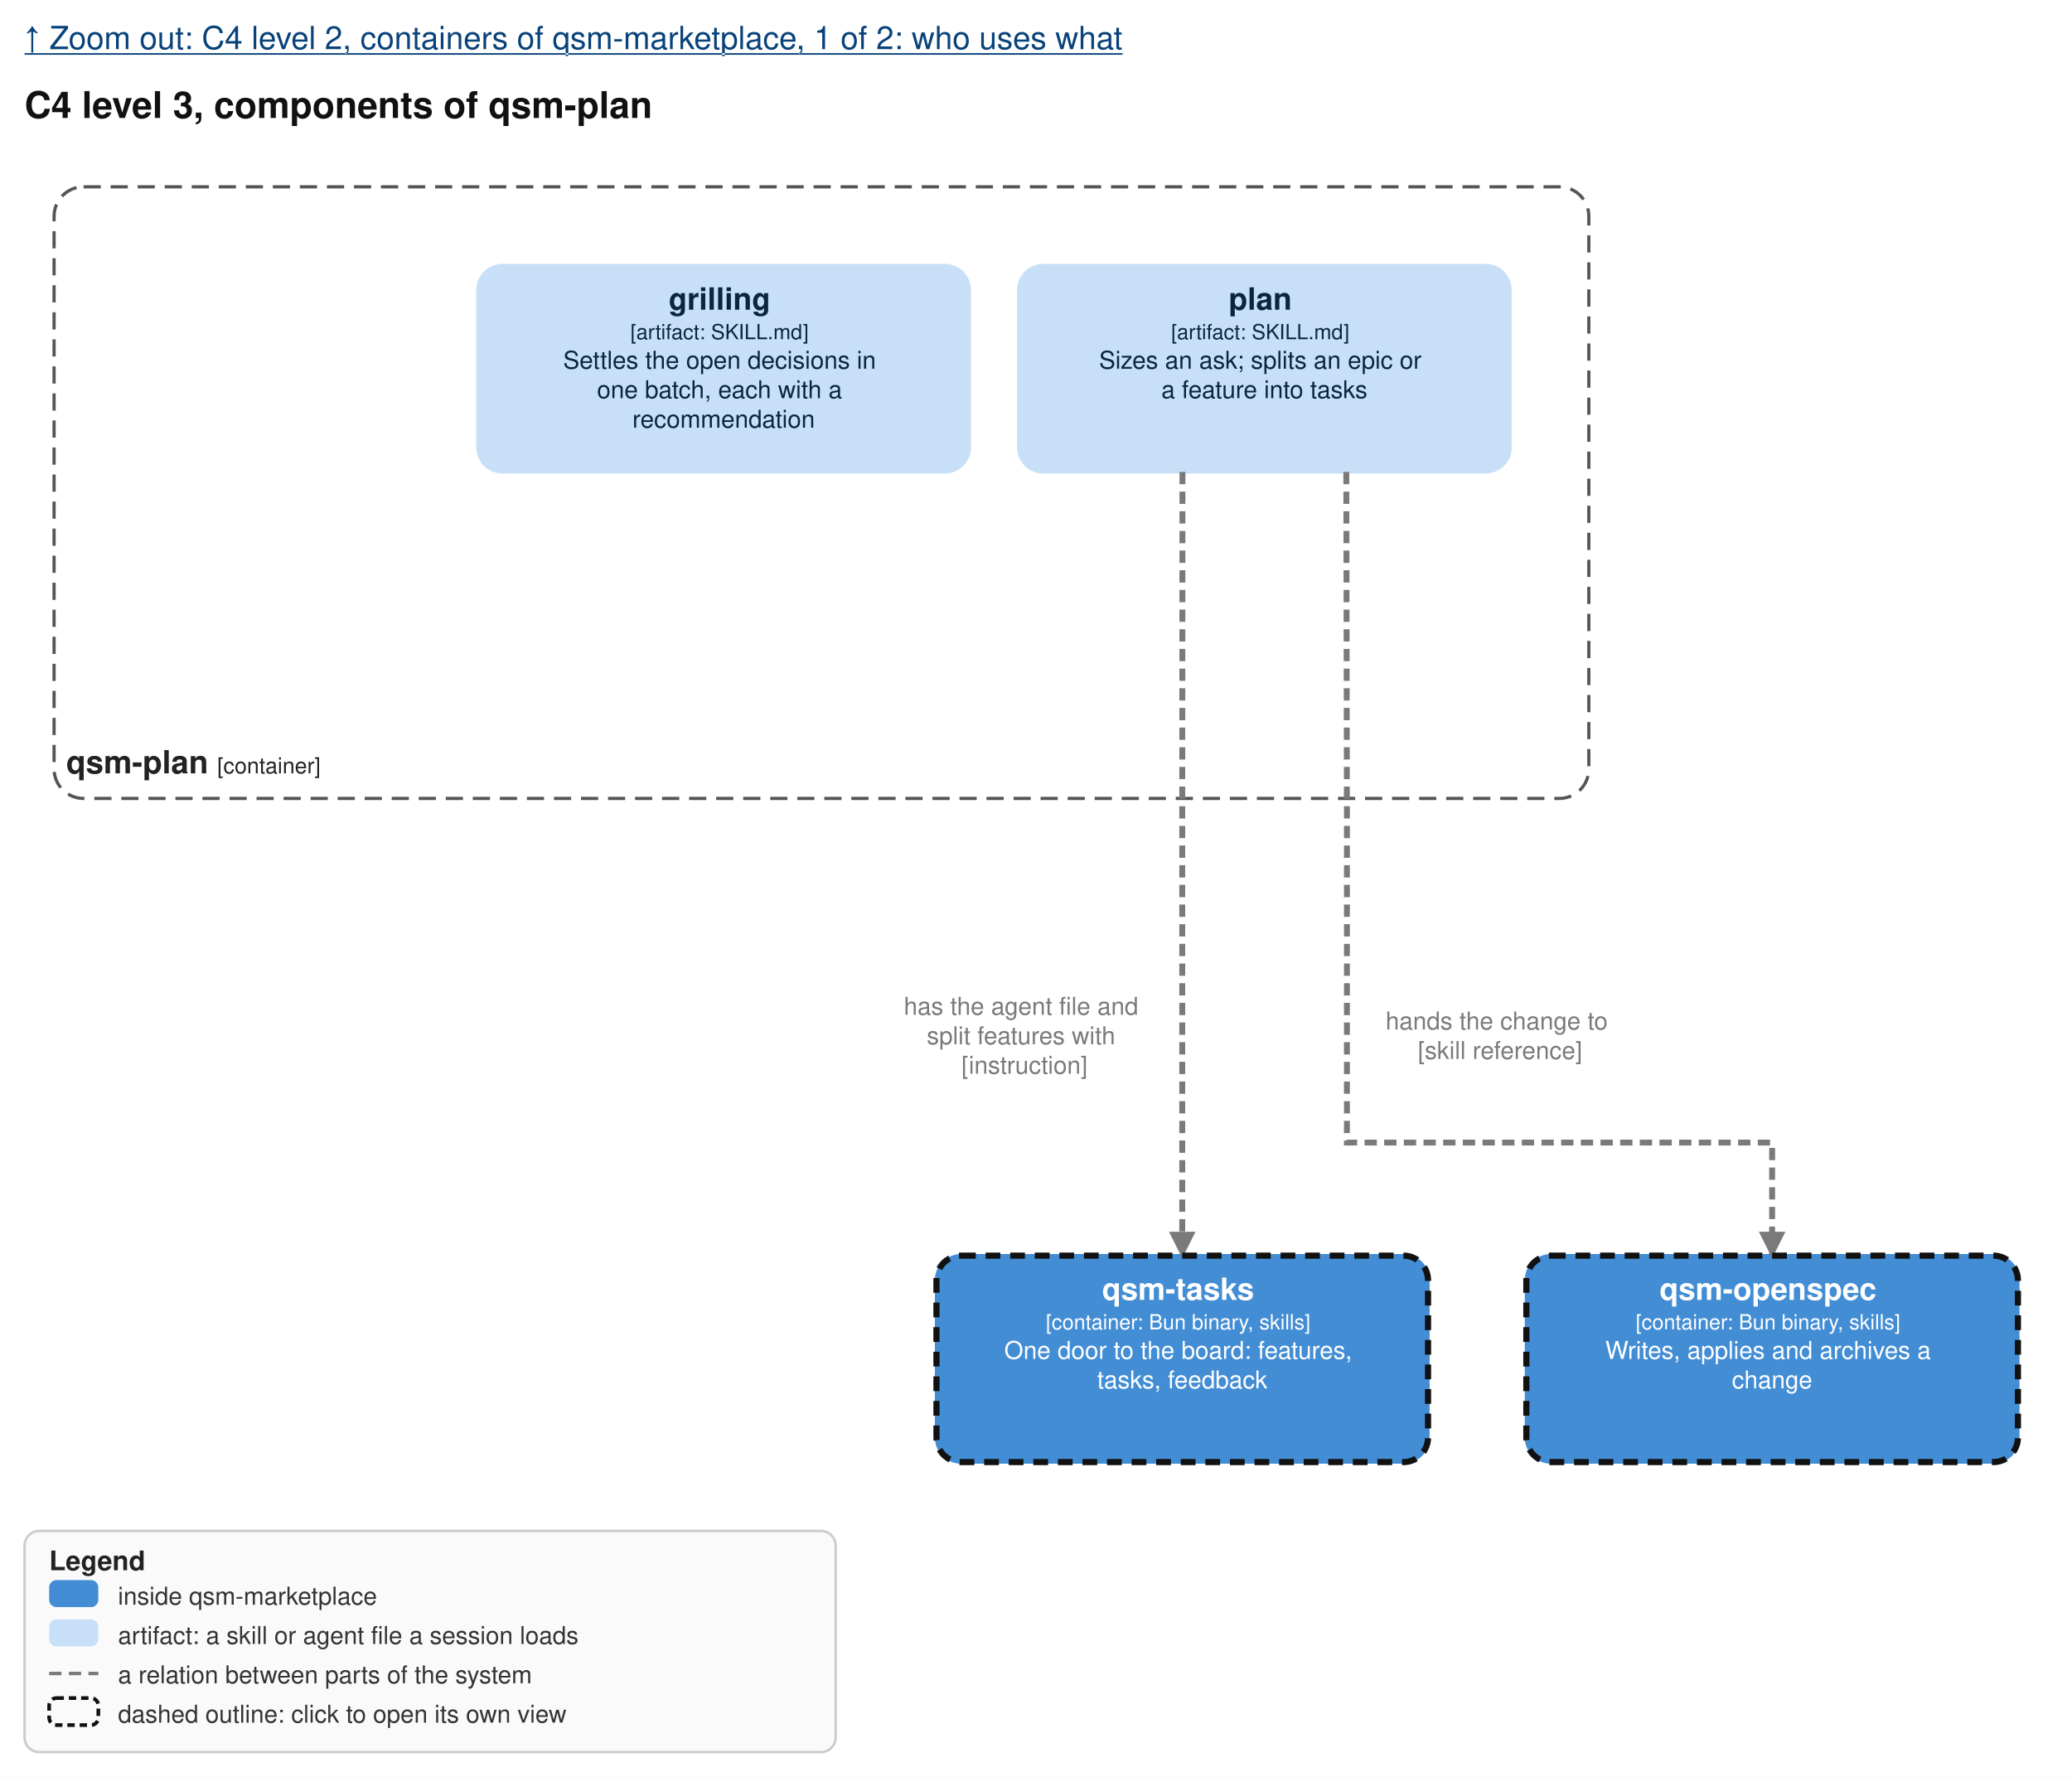
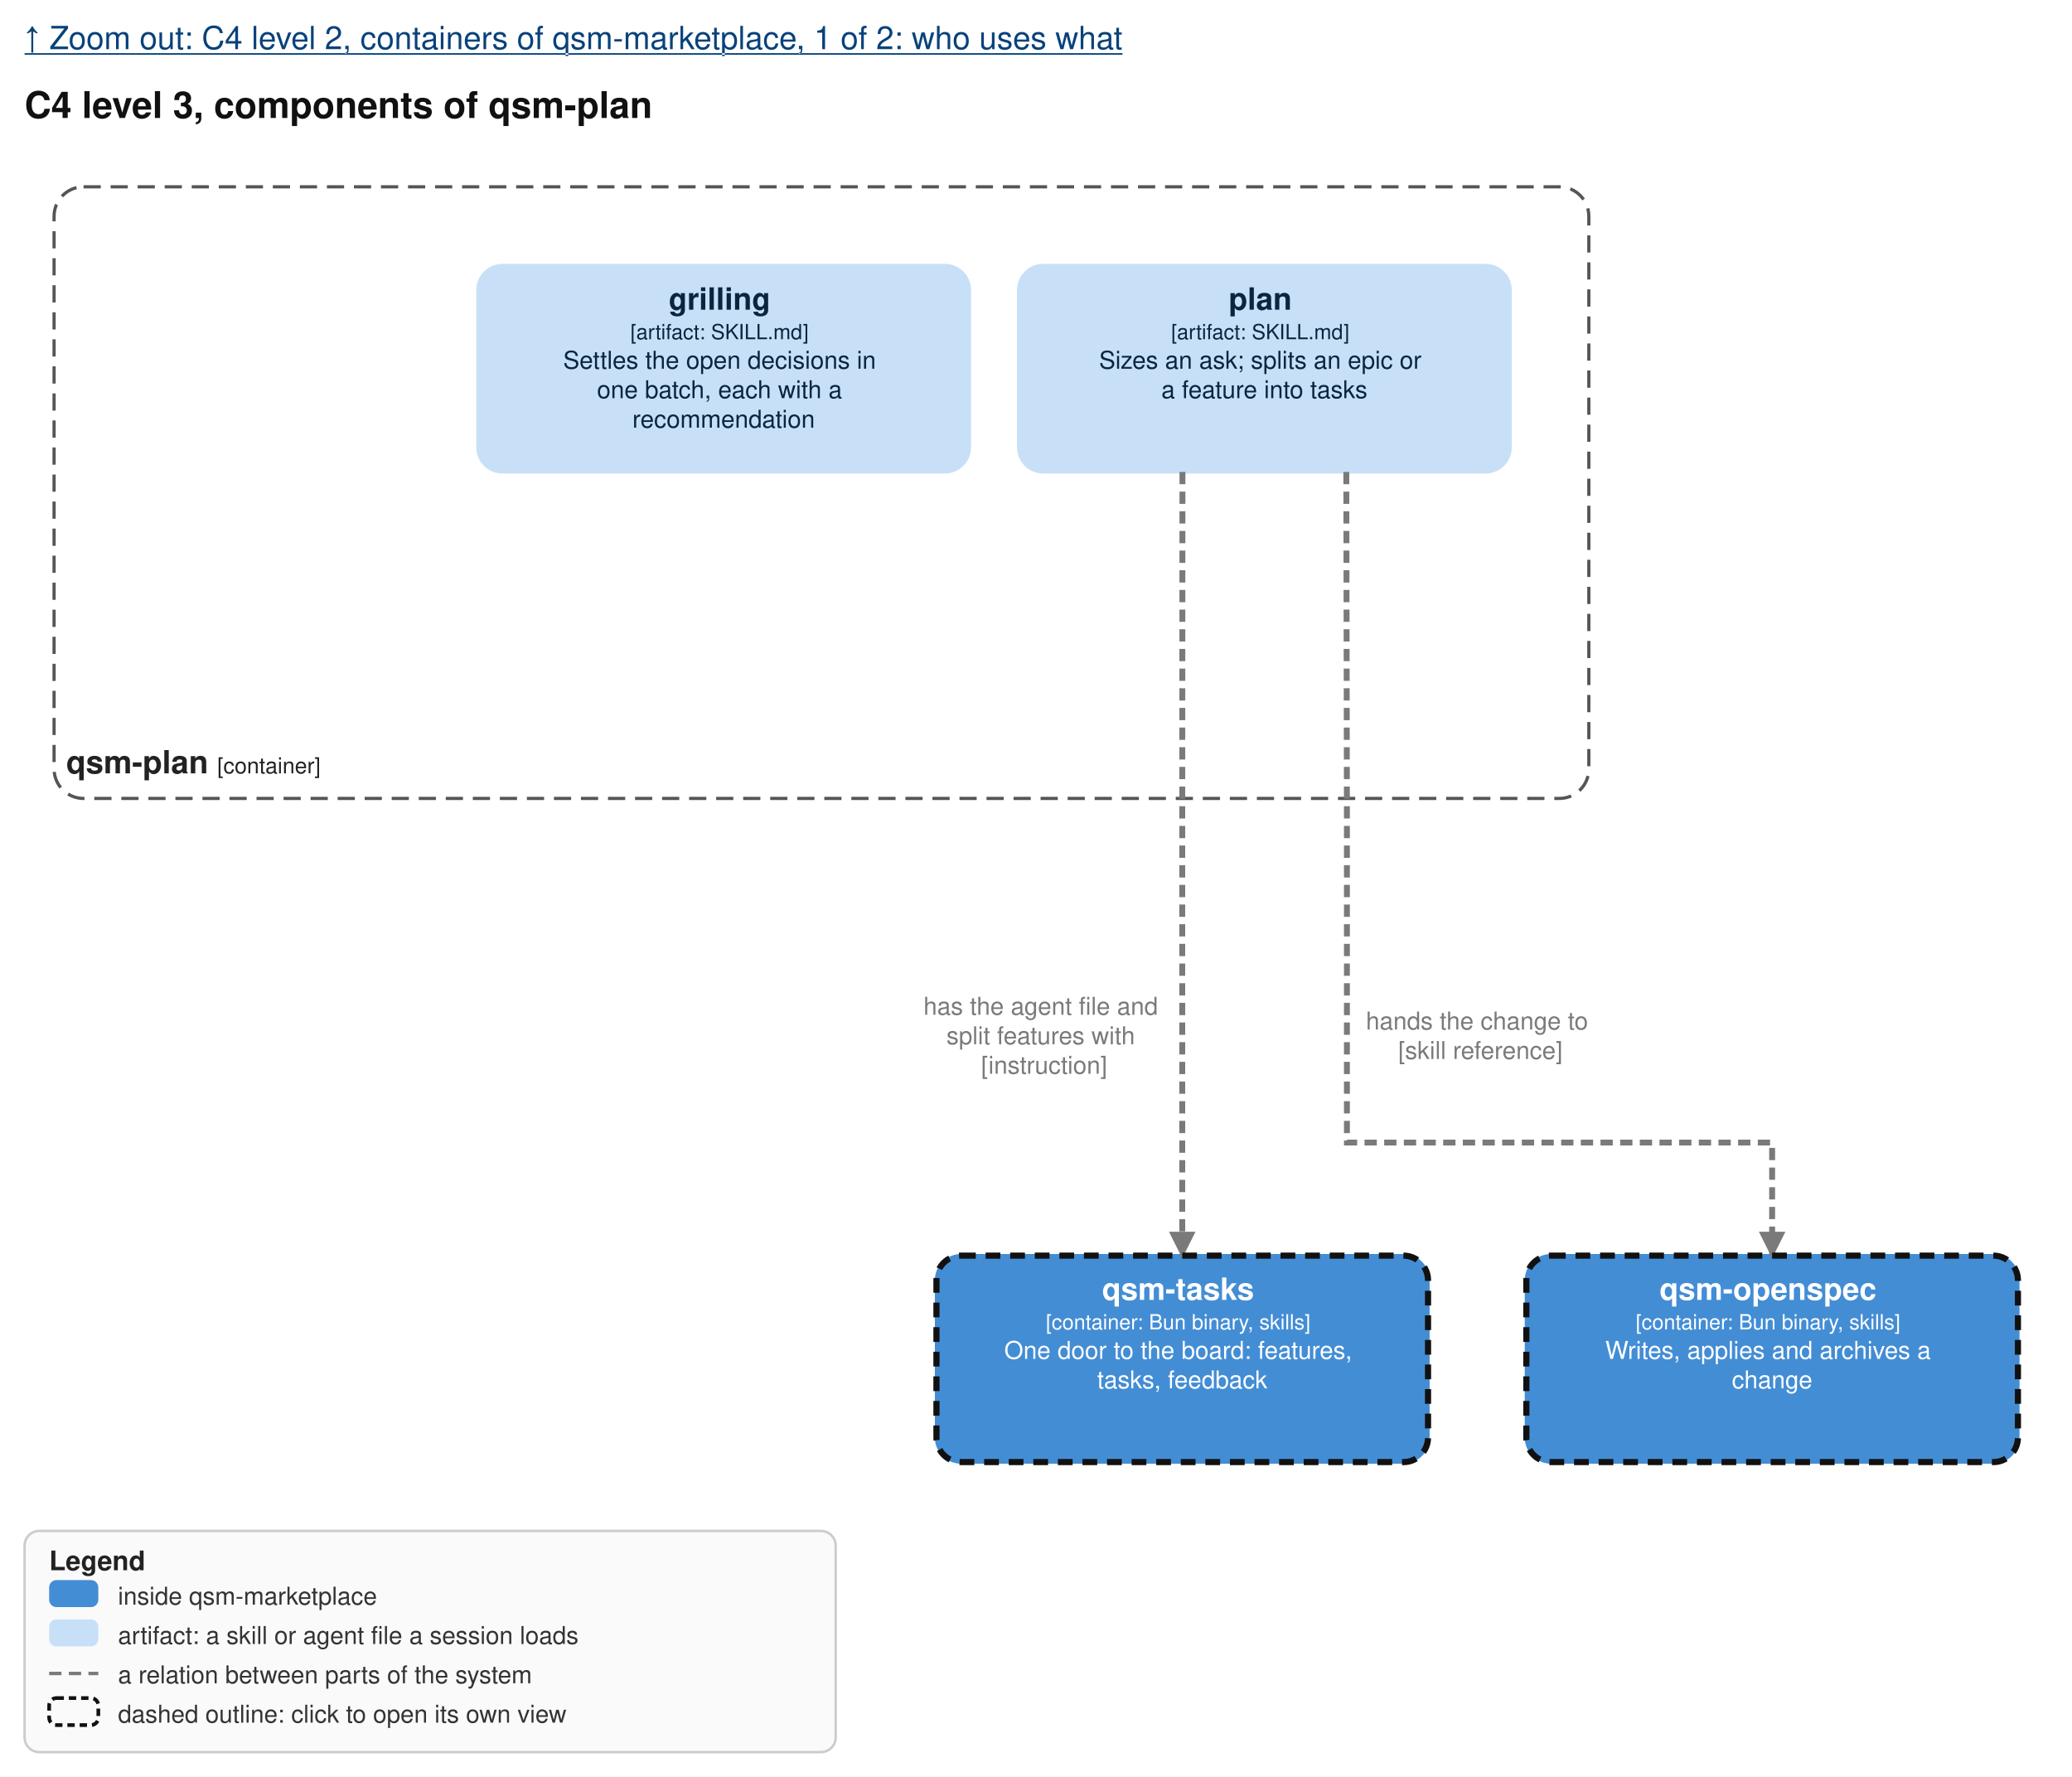
<svg xmlns="http://www.w3.org/2000/svg" content="&lt;mxfile host=&quot;qsm-c4&quot;&gt;&lt;diagram name=&quot;components-plan&quot; id=&quot;components-plan&quot;&gt;&lt;mxGraphModel grid=&quot;1&quot; gridSize=&quot;10&quot; page=&quot;0&quot;&gt;&lt;root&gt;&lt;mxCell id=&quot;0&quot;/&gt;&lt;mxCell id=&quot;1&quot; parent=&quot;0&quot;/&gt;&lt;object id=&quot;c2&quot; label=&quot;&amp;lt;b&amp;gt;%c4Name%&amp;lt;/b&amp;gt;&amp;lt;div&amp;gt;[%c4Application%]&amp;lt;/div&amp;gt;&quot; placeholders=&quot;1&quot; c4Type=&quot;ContainerScopeBoundary&quot; c4Name=&quot;qsm-plan&quot; c4Application=&quot;Container&quot; c4Id=&quot;mp.plan&quot;&gt;&lt;mxCell style=&quot;rounded=1;fontSize=11;whiteSpace=wrap;html=1;dashed=1;arcSize=4;fillColor=none;strokeColor=#555555;fontColor=#222222;align=left;verticalAlign=bottom;spacing=10;dashPattern=8 4;metaEdit=1;connectable=0;&quot; vertex=&quot;1&quot; parent=&quot;1&quot;&gt;&lt;mxGeometry x=&quot;12&quot; y=&quot;12&quot; width=&quot;624.42&quot; height=&quot;248.84&quot; as=&quot;geometry&quot;/&gt;&lt;/mxCell&gt;&lt;/object&gt;&lt;object id=&quot;c3&quot; label=&quot;&amp;lt;b&amp;gt;%c4Name%&amp;lt;/b&amp;gt;&amp;lt;div&amp;gt;[%c4Type%%c4TechnologySep%%c4Technology%]&amp;lt;/div&amp;gt;&amp;lt;div style=&amp;quot;font-size:11px&amp;quot;&amp;gt;%c4Description%&amp;lt;/div&amp;gt;&quot; placeholders=&quot;1&quot; c4Type=&quot;Component&quot; c4Name=&quot;plan&quot; c4Technology=&quot;SKILL.md&quot; c4TechnologySep=&quot;: &quot; c4Description=&quot;Sizes an ask; splits an epic or a feature into tasks&quot; c4Id=&quot;mp.plan.planskill&quot; c4Tags=&quot;artifact&quot; c4Path=&quot;plugins/qsm-plan/skills/plan&quot;&gt;&lt;mxCell style=&quot;rounded=1;whiteSpace=wrap;html=1;arcSize=10;fillColor=#c7e0f8;strokeColor=#c7e0f8;fontColor=#0b2540;metaEdit=1;resizable=1;&quot; vertex=&quot;1&quot; parent=&quot;1&quot;&gt;&lt;mxGeometry x=&quot;404.42&quot; y=&quot;44&quot; width=&quot;200&quot; height=&quot;84&quot; as=&quot;geometry&quot;/&gt;&lt;/mxCell&gt;&lt;/object&gt;&lt;object id=&quot;c4&quot; label=&quot;&amp;lt;b&amp;gt;%c4Name%&amp;lt;/b&amp;gt;&amp;lt;div&amp;gt;[%c4Type%%c4TechnologySep%%c4Technology%]&amp;lt;/div&amp;gt;&amp;lt;div style=&amp;quot;font-size:11px&amp;quot;&amp;gt;%c4Description%&amp;lt;/div&amp;gt;&quot; placeholders=&quot;1&quot; c4Type=&quot;Component&quot; c4Name=&quot;grilling&quot; c4Technology=&quot;SKILL.md&quot; c4TechnologySep=&quot;: &quot; c4Description=&quot;Settles the open decisions in one batch, each with a recommendation&quot; c4Id=&quot;mp.plan.grilling&quot; c4Tags=&quot;artifact&quot; c4Path=&quot;plugins/qsm-plan/skills/grilling&quot;&gt;&lt;mxCell style=&quot;rounded=1;whiteSpace=wrap;html=1;arcSize=10;fillColor=#c7e0f8;strokeColor=#c7e0f8;fontColor=#0b2540;metaEdit=1;resizable=1;&quot; vertex=&quot;1&quot; parent=&quot;1&quot;&gt;&lt;mxGeometry x=&quot;184.42&quot; y=&quot;44&quot; width=&quot;200&quot; height=&quot;84&quot; as=&quot;geometry&quot;/&gt;&lt;/mxCell&gt;&lt;/object&gt;&lt;object id=&quot;c5&quot; label=&quot;&amp;lt;b&amp;gt;%c4Name%&amp;lt;/b&amp;gt;&amp;lt;div&amp;gt;[%c4Type%%c4TechnologySep%%c4Technology%]&amp;lt;/div&amp;gt;&amp;lt;div style=&amp;quot;font-size:11px&amp;quot;&amp;gt;%c4Description%&amp;lt;/div&amp;gt;&quot; placeholders=&quot;1&quot; c4Type=&quot;Container&quot; c4Name=&quot;qsm-tasks&quot; c4Technology=&quot;Bun binary, skills&quot; c4TechnologySep=&quot;: &quot; c4Description=&quot;One door to the board: features, tasks, feedback&quot; c4Id=&quot;mp.tasks&quot; c4Tags=&quot;&quot; c4Path=&quot;plugins/qsm-tasks&quot; c4Group=&quot;Features&quot;&gt;&lt;mxCell style=&quot;rounded=1;whiteSpace=wrap;html=1;arcSize=10;fillColor=#438dd5;strokeColor=#438dd5;fontColor=#ffffff;metaEdit=1;resizable=1;&quot; vertex=&quot;1&quot; parent=&quot;1&quot;&gt;&lt;mxGeometry x=&quot;371&quot; y=&quot;446.84&quot; width=&quot;200&quot; height=&quot;84&quot; as=&quot;geometry&quot;/&gt;&lt;/mxCell&gt;&lt;/object&gt;&lt;object id=&quot;c6&quot; label=&quot;&amp;lt;b&amp;gt;%c4Name%&amp;lt;/b&amp;gt;&amp;lt;div&amp;gt;[%c4Type%%c4TechnologySep%%c4Technology%]&amp;lt;/div&amp;gt;&amp;lt;div style=&amp;quot;font-size:11px&amp;quot;&amp;gt;%c4Description%&amp;lt;/div&amp;gt;&quot; placeholders=&quot;1&quot; c4Type=&quot;Container&quot; c4Name=&quot;qsm-openspec&quot; c4Technology=&quot;Bun binary, skills&quot; c4TechnologySep=&quot;: &quot; c4Description=&quot;Writes, applies and archives a change&quot; c4Id=&quot;mp.spec&quot; c4Tags=&quot;&quot; c4Path=&quot;plugins/qsm-openspec&quot; c4Group=&quot;Features&quot;&gt;&lt;mxCell style=&quot;rounded=1;whiteSpace=wrap;html=1;arcSize=10;fillColor=#438dd5;strokeColor=#438dd5;fontColor=#ffffff;metaEdit=1;resizable=1;&quot; vertex=&quot;1&quot; parent=&quot;1&quot;&gt;&lt;mxGeometry x=&quot;611&quot; y=&quot;446.84&quot; width=&quot;200&quot; height=&quot;84&quot; as=&quot;geometry&quot;/&gt;&lt;/mxCell&gt;&lt;/object&gt;&lt;object id=&quot;c7&quot; label=&quot;%c4Description%&quot; placeholders=&quot;1&quot; c4Type=&quot;Relationship&quot; c4Description=&quot;has the agent file and split features with [instruction]&quot;&gt;&lt;mxCell style=&quot;edgeStyle=orthogonalEdgeStyle;rounded=1;endArrow=blockThin;endFill=1;html=1;fontSize=10;strokeColor=#7a7a7a;fontColor=#7a7a7a;strokeWidth=2.4;dashed=1;metaEdit=1;&quot; edge=&quot;1&quot; parent=&quot;1&quot; source=&quot;c3&quot; target=&quot;c5&quot;&gt;&lt;mxGeometry relative=&quot;1&quot; as=&quot;geometry&quot;&gt;&lt;Array as=&quot;points&quot;&gt;&lt;mxPoint x=&quot;471&quot; y=&quot;268.84&quot;/&gt;&lt;/Array&gt;&lt;/mxGeometry&gt;&lt;/mxCell&gt;&lt;/object&gt;&lt;object id=&quot;c8&quot; label=&quot;%c4Description%&quot; placeholders=&quot;1&quot; c4Type=&quot;Relationship&quot; c4Description=&quot;hands the change to [skill reference]&quot;&gt;&lt;mxCell style=&quot;edgeStyle=orthogonalEdgeStyle;rounded=1;endArrow=blockThin;endFill=1;html=1;fontSize=10;strokeColor=#7a7a7a;fontColor=#7a7a7a;strokeWidth=2.4;dashed=1;metaEdit=1;&quot; edge=&quot;1&quot; parent=&quot;1&quot; source=&quot;c3&quot; target=&quot;c6&quot;&gt;&lt;mxGeometry relative=&quot;1&quot; as=&quot;geometry&quot;&gt;&lt;Array as=&quot;points&quot;&gt;&lt;mxPoint x=&quot;538&quot; y=&quot;268.84&quot;/&gt;&lt;mxPoint x=&quot;538&quot; y=&quot;400.84&quot;/&gt;&lt;mxPoint x=&quot;711&quot; y=&quot;400.84&quot;/&gt;&lt;/Array&gt;&lt;/mxGeometry&gt;&lt;/mxCell&gt;&lt;/object&gt;&lt;/root&gt;&lt;/mxGraphModel&gt;&lt;/diagram&gt;&lt;/mxfile&gt;" width="843" height="722.84" viewBox="-10 -64 843 722.84" font-family="Helvetica, Arial, sans-serif">
  <defs>
    <marker id="a08427b" viewBox="0 0 10 10" refX="9" refY="5" markerWidth="4.5" markerHeight="4.5" orient="auto">
      <path d="M0,0L10,5L0,10z" fill="#08427b" />
    </marker>
    <marker id="a6b4fbb" viewBox="0 0 10 10" refX="9" refY="5" markerWidth="4.5" markerHeight="4.5" orient="auto">
      <path d="M0,0L10,5L0,10z" fill="#6b4fbb" />
    </marker>
    <marker id="ac2410c" viewBox="0 0 10 10" refX="9" refY="5" markerWidth="4.5" markerHeight="4.5" orient="auto">
      <path d="M0,0L10,5L0,10z" fill="#c2410c" />
    </marker>
    <marker id="a15803d" viewBox="0 0 10 10" refX="9" refY="5" markerWidth="4.5" markerHeight="4.5" orient="auto">
      <path d="M0,0L10,5L0,10z" fill="#15803d" />
    </marker>
    <marker id="a0f766e" viewBox="0 0 10 10" refX="9" refY="5" markerWidth="4.5" markerHeight="4.5" orient="auto">
      <path d="M0,0L10,5L0,10z" fill="#0f766e" />
    </marker>
    <marker id="ab91c1c" viewBox="0 0 10 10" refX="9" refY="5" markerWidth="4.5" markerHeight="4.5" orient="auto">
      <path d="M0,0L10,5L0,10z" fill="#b91c1c" />
    </marker>
    <marker id="a7a7a7a" viewBox="0 0 10 10" refX="9" refY="5" markerWidth="4.5" markerHeight="4.5" orient="auto">
      <path d="M0,0L10,5L0,10z" fill="#7a7a7a" />
    </marker>
  </defs>
  <rect x="-10" y="-64" width="843" height="722.84" fill="#ffffff" />
  <text x="0" y="-16" font-size="15" font-weight="bold" fill="#111111">C4 level 3, components of qsm-plan</text>
  <rect x="12" y="12" width="624.42" height="248.84" rx="12" fill="none" stroke="#555555" stroke-width="1.3" stroke-dasharray="7 4" />
  <rect x="404.42" y="44" width="200" height="84" rx="10" fill="#c7e0f8" stroke="#c7e0f8" stroke-width="1.3" />
  <text x="504.42" y="62" text-anchor="middle" fill="#0b2540">
    <tspan font-size="12.5" font-weight="bold">plan</tspan>
    <tspan x="504.42" dy="12" font-size="8.5">[artifact: SKILL.md]</tspan>
    <tspan x="504.42" dy="12" font-size="10">Sizes an ask; splits an epic or</tspan>
    <tspan x="504.42" dy="12" font-size="10">a feature into tasks</tspan>
  </text>
  <rect x="184.42" y="44" width="200" height="84" rx="10" fill="#c7e0f8" stroke="#c7e0f8" stroke-width="1.3" />
  <text x="284.42" y="62" text-anchor="middle" fill="#0b2540">
    <tspan font-size="12.5" font-weight="bold">grilling</tspan>
    <tspan x="284.42" dy="12" font-size="8.5">[artifact: SKILL.md]</tspan>
    <tspan x="284.42" dy="12" font-size="10">Settles the open decisions in</tspan>
    <tspan x="284.42" dy="12" font-size="10">one batch, each with a</tspan>
    <tspan x="284.42" dy="12" font-size="10">recommendation</tspan>
  </text>
  <rect x="371" y="446.84" width="200" height="84" rx="10" fill="#438dd5" stroke="#438dd5" stroke-width="1.3" />
  <text x="471" y="464.84" text-anchor="middle" fill="#ffffff">
    <tspan font-size="12.5" font-weight="bold">qsm-tasks</tspan>
    <tspan x="471" dy="12" font-size="8.5">[container: Bun binary, skills]</tspan>
    <tspan x="471" dy="12" font-size="10">One door to the board: features,</tspan>
    <tspan x="471" dy="12" font-size="10">tasks, feedback</tspan>
  </text>
  <rect x="611" y="446.84" width="200" height="84" rx="10" fill="#438dd5" stroke="#438dd5" stroke-width="1.3" />
  <text x="711" y="464.84" text-anchor="middle" fill="#ffffff">
    <tspan font-size="12.5" font-weight="bold">qsm-openspec</tspan>
    <tspan x="711" dy="12" font-size="8.5">[container: Bun binary, skills]</tspan>
    <tspan x="711" dy="12" font-size="10">Writes, applies and archives a</tspan>
    <tspan x="711" dy="12" font-size="10">change</tspan>
  </text>
  <polyline points="471.087,128 471,268.84 471,446.84" fill="none" stroke="#7a7a7a" stroke-width="2.4" stroke-dasharray="5 3" marker-end="url(#a7a7a7a)" />
  <polyline points="537.753,128 538,268.84 538,400.84 711,400.84 711,446.84" fill="none" stroke="#7a7a7a" stroke-width="2.4" stroke-dasharray="5 3" marker-end="url(#a7a7a7a)" />
  <rect x="17" y="237.64" width="103.42" height="18.2" fill="#ffffff" />
  <text x="68.71" y="250.64" font-size="13" font-weight="bold" fill="#222222" text-anchor="middle">qsm-plan <tspan font-size="9" font-weight="normal">[container]</tspan>
  </text>
-   <rect x="359" y="338.84" width="95.62" height="38" rx="2" fill="#ffffff" />
-   <text x="406.81" y="348.84" font-size="10" fill="#7a7a7a" text-anchor="middle">
-     <tspan x="406.81" dy="0">has the agent file and</tspan>
-     <tspan x="406.81" dy="12">split features with</tspan>
-     <tspan x="406.81" dy="12">[instruction]</tspan>
+   <rect x="367" y="338.84" width="95.62" height="38" rx="2" fill="#ffffff" />
+   <text x="414.81" y="348.84" font-size="10" fill="#7a7a7a" text-anchor="middle">
+     <tspan x="414.81" dy="0">has the agent file and</tspan>
+     <tspan x="414.81" dy="12">split features with</tspan>
+     <tspan x="414.81" dy="12">[instruction]</tspan>
  </text>
-   <rect x="555" y="344.84" width="90.62" height="26" rx="2" fill="#ffffff" />
-   <text x="600.31" y="354.84" font-size="10" fill="#7a7a7a" text-anchor="middle">
-     <tspan x="600.31" dy="0">hands the change to</tspan>
-     <tspan x="600.31" dy="12">[skill reference]</tspan>
+   <rect x="547" y="344.84" width="90.62" height="26" rx="2" fill="#ffffff" />
+   <text x="592.31" y="354.84" font-size="10" fill="#7a7a7a" text-anchor="middle">
+     <tspan x="592.31" dy="0">hands the change to</tspan>
+     <tspan x="592.31" dy="12">[skill reference]</tspan>
  </text>
  <rect x="0" y="558.84" width="330" height="90" rx="6" fill="#fafafa" stroke="#cccccc" />
  <text x="10" y="574.84" font-size="11" font-weight="bold" fill="#222222">Legend</text>
  <rect x="10" y="578.84" width="20" height="11" rx="3" fill="#438dd5" />
  <text x="38" y="588.84" font-size="10" fill="#333333">inside qsm-marketplace</text>
  <rect x="10" y="594.84" width="20" height="11" rx="3" fill="#c7e0f8" />
  <text x="38" y="604.84" font-size="10" fill="#333333">artifact: a skill or agent file a session loads</text>
  <line x1="10" y1="616.84" x2="30" y2="616.84" stroke="#7a7a7a" stroke-width="1.4" stroke-dasharray="5 3" />
  <text x="38" y="620.84" font-size="10" fill="#333333">a relation between parts of the system</text>
  <rect x="10" y="626.84" width="20" height="11" rx="3" fill="none" stroke="#111111" stroke-width="1.5" stroke-dasharray="3 2" />
  <text x="38" y="636.84" font-size="10" fill="#333333">dashed outline: click to open its own view</text>
  <g class="zoom-links">
    <a href="marketplace.components-tasks.drawio.svg">
      <rect x="371" y="446.84" width="200" height="84" rx="10" fill="#ffffff" fill-opacity="0" stroke="#111111" stroke-width="2.5" stroke-dasharray="6 4" style="cursor: pointer" />
    </a>
    <a href="marketplace.components-spec.drawio.svg">
      <rect x="611" y="446.84" width="200" height="84" rx="10" fill="#ffffff" fill-opacity="0" stroke="#111111" stroke-width="2.5" stroke-dasharray="6 4" style="cursor: pointer" />
    </a>
    <a href="marketplace.containers-uses.drawio.svg">
      <text x="0" y="-44" font-size="13" fill="#08427b" text-decoration="underline">↑ Zoom out: C4 level 2, containers of qsm-marketplace, 1 of 2: who uses what</text>
    </a>
  </g>
</svg>
